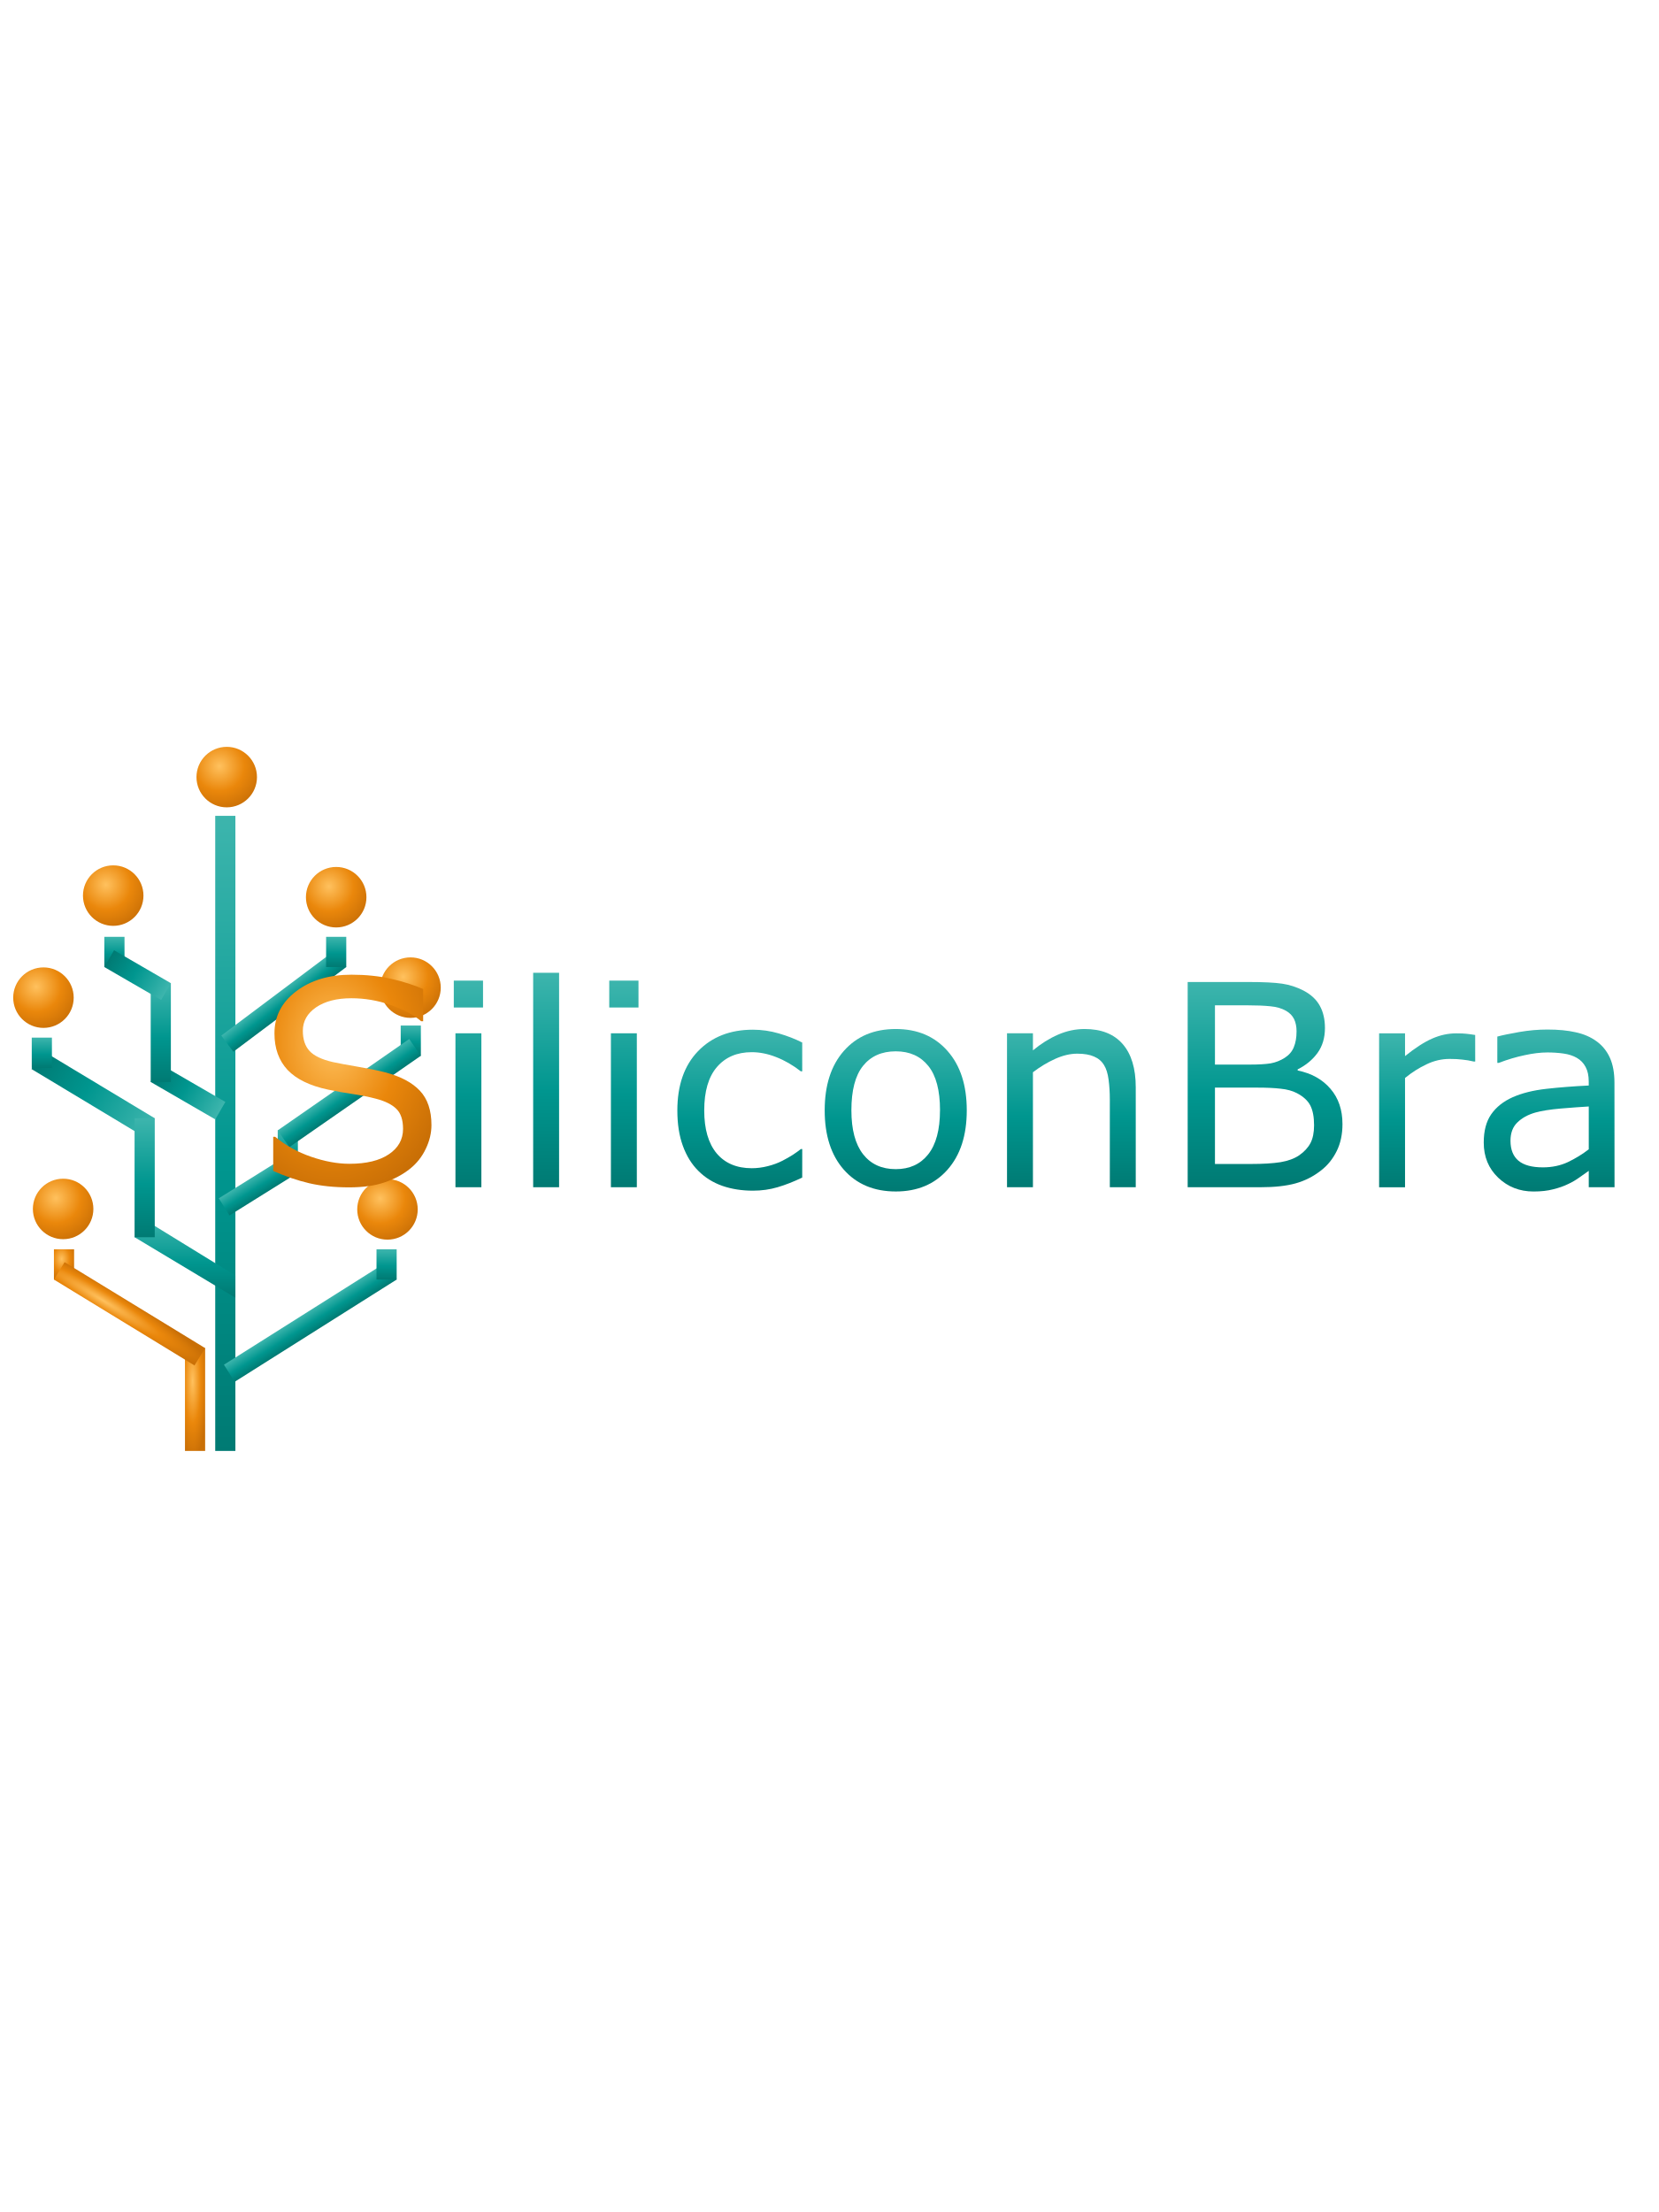
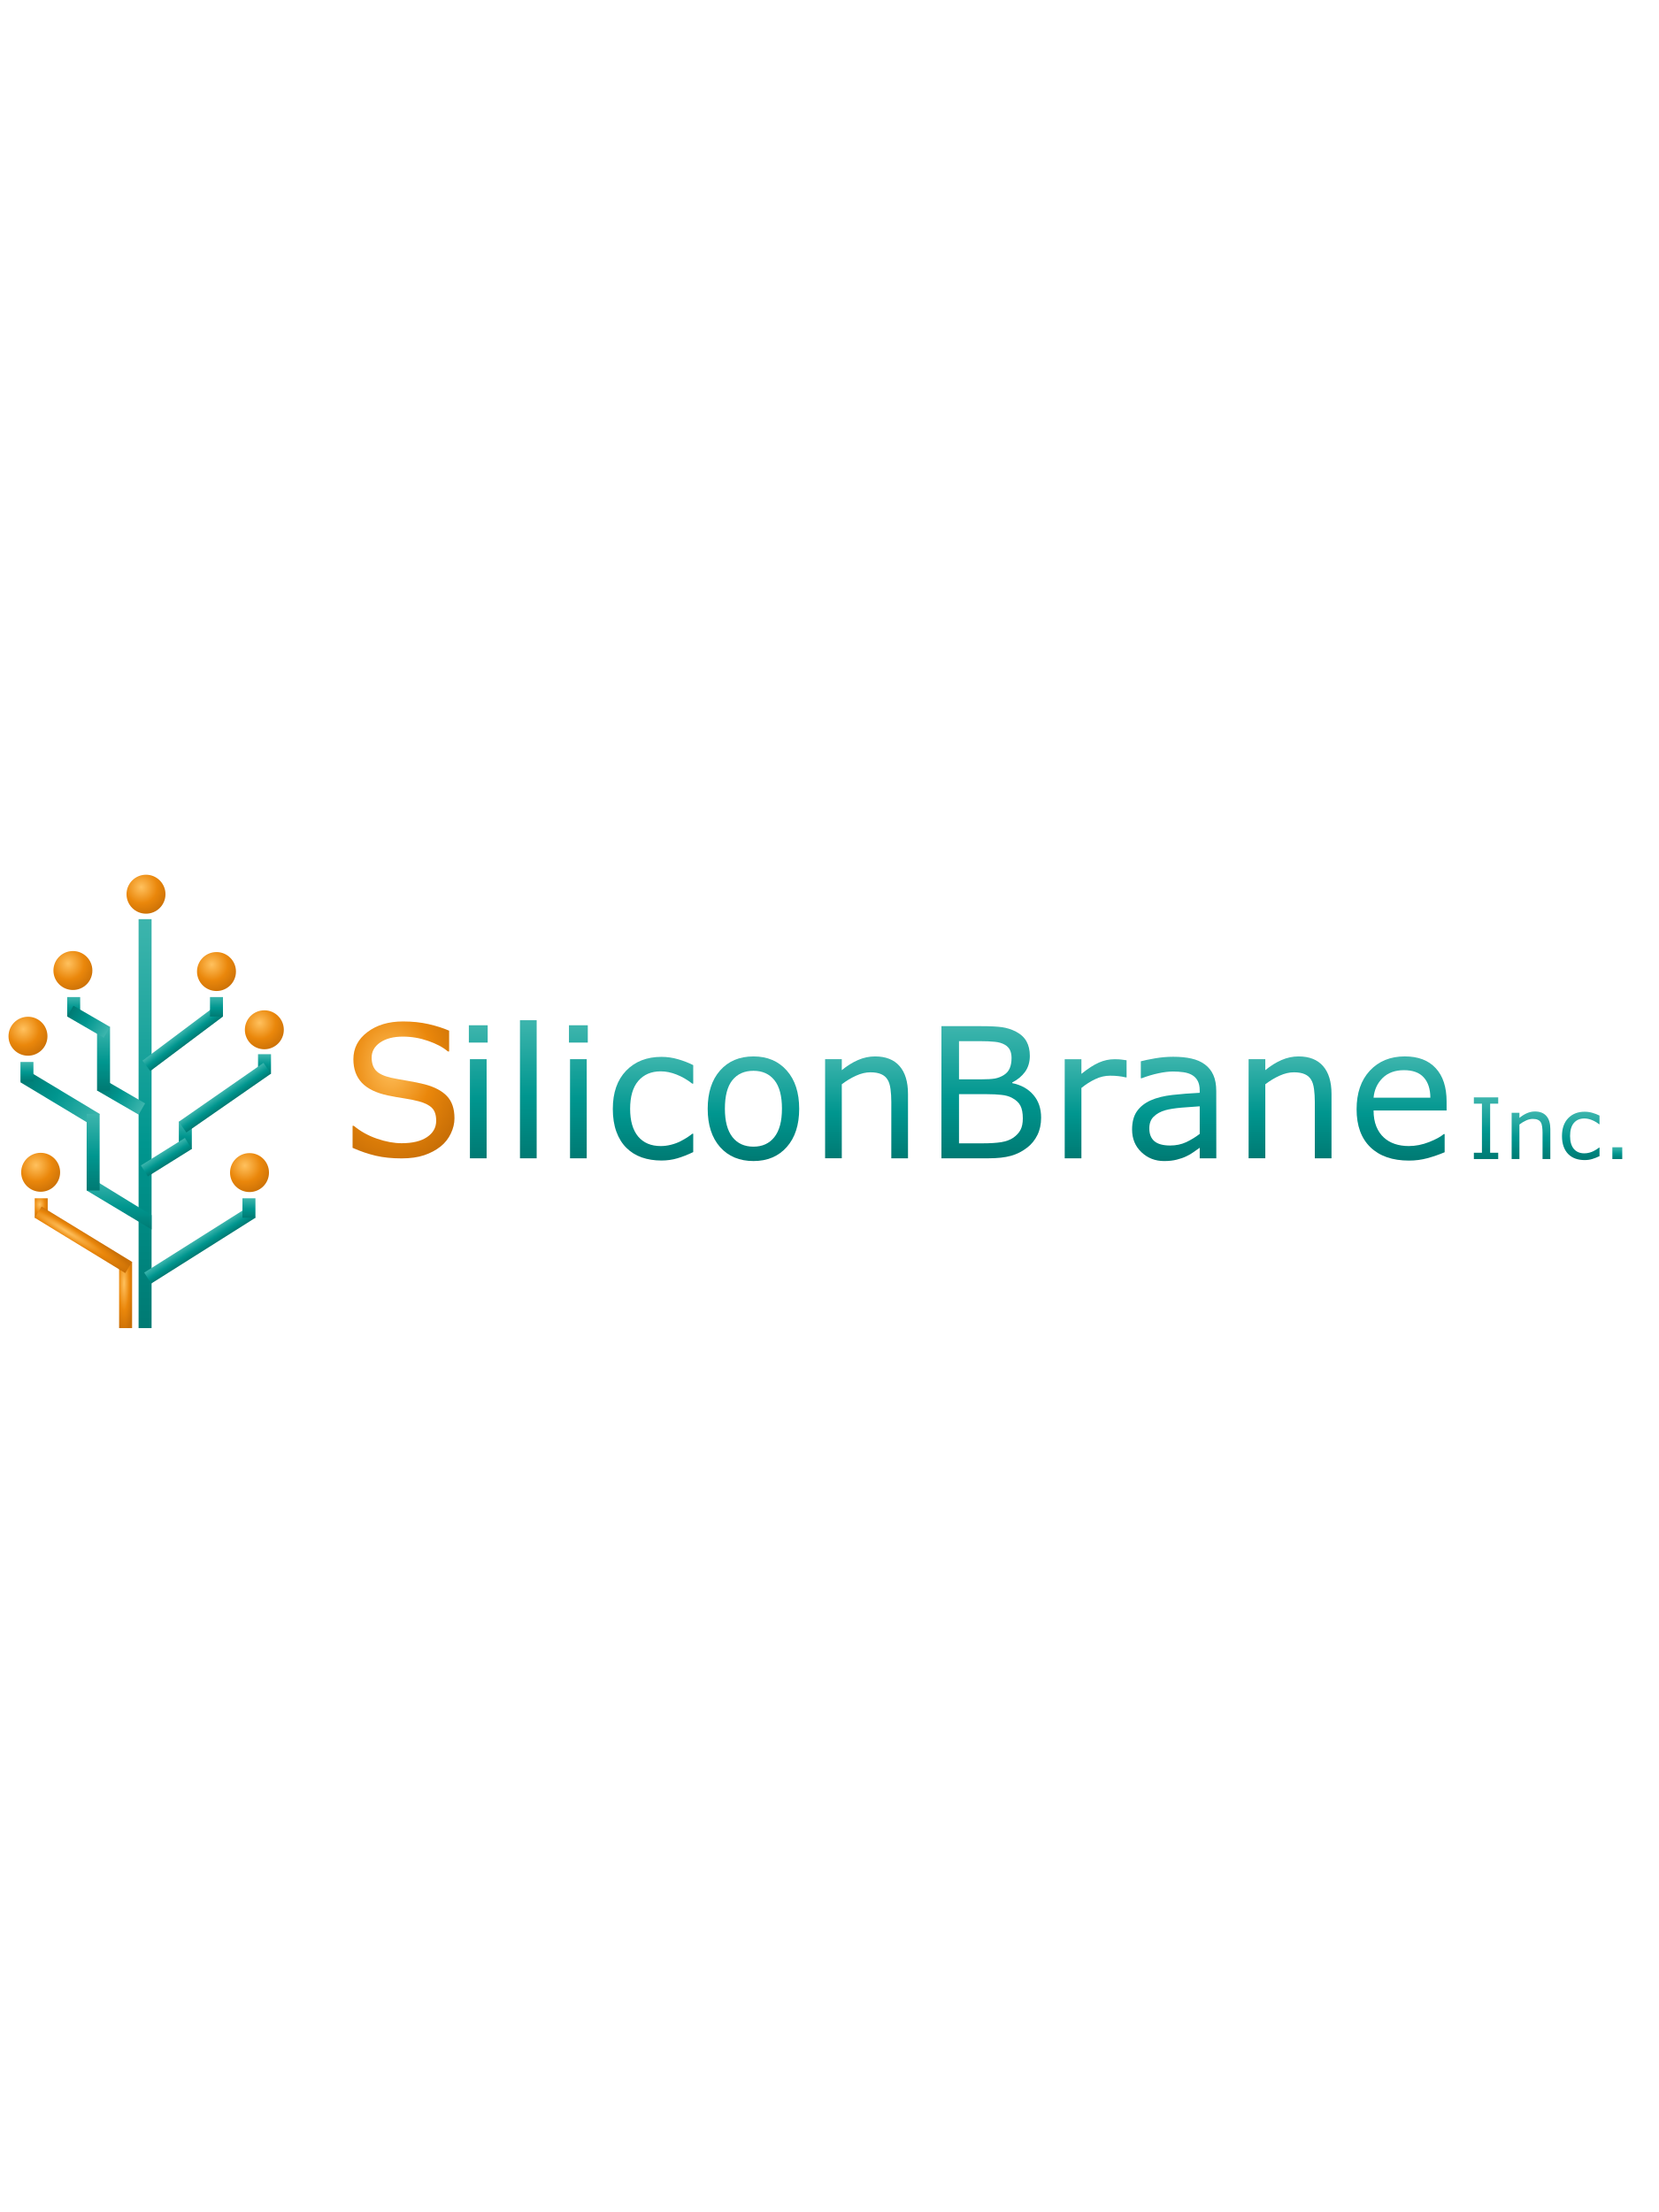
- <svg xmlns="http://www.w3.org/2000/svg" width="300mm" height="400mm" viewBox="30 0 850 375" version="1.1" id="svg8">
+ <svg xmlns="http://www.w3.org/2000/svg" width="300mm" height="400mm" viewBox="30 0 1320 375" version="1.1" id="svg8">
  <defs id="defs2">
    <linearGradient id="tealGrad" x1="0%" y1="0%" x2="0%" y2="100%">
      <stop offset="0%" stop-color="#3db5ad" />
      <stop offset="55%" stop-color="#00968f" />
      <stop offset="100%" stop-color="#007a73" />
    </linearGradient>
    <radialGradient id="orangeGrad" cx="38%" cy="32%" r="75%">
      <stop offset="0%" stop-color="#ffc15e" />
      <stop offset="55%" stop-color="#ea870b" />
      <stop offset="100%" stop-color="#c96f06" />
    </radialGradient>
    <linearGradient id="tealTextGrad" x1="0%" y1="0%" x2="0%" y2="100%">
      <stop offset="0%" stop-color="#14a89f" />
      <stop offset="100%" stop-color="#00867e" />
    </linearGradient>
  </defs>
  <g id="layer1" transform="translate(0,103)">
    <g id="g5969" style="fill:url(#tealGrad);fill-opacity:1;stroke:none;stroke-opacity:1" />
    <flowRoot xml:space="preserve" id="flowRoot6396" style="font-style:normal;font-weight:normal;font-size:40px;line-height:1.25;font-family:sans-serif;letter-spacing:0px;word-spacing:0px;fill:#000000;fill-opacity:1;stroke:none">
      <flowRegion id="flowRegion6398">
        <rect id="rect6400" width="260" height="100" x="340" y="767.52" />
      </flowRegion>
      <flowPara id="flowPara6402" />
    </flowRoot>
    <g id="g951" transform="matrix(2.684721,0,0,2.684721,-187.4065,-300.3548)">
      <g id="g989" transform="matrix(1.454218,0,0,1.454218,-29.54357,-88.06006)">
        <g id="g913">
          <path style="fill:url(#tealGrad);fill-opacity:1;stroke-width:0.281" d="m 104.246,121.052 h 2.646 v 83.344 h -2.646 z" id="rect4497" />
          <path transform="rotate(-32.25778)" style="fill:url(#tealGrad);fill-opacity:1;stroke-width:0.26" d="m -13.931,219.532 h 25.135 v 2.646 h -25.135 z" id="rect4499" />
          <path style="fill:url(#tealGrad);fill-opacity:1;stroke:none;stroke-width:0.265;stroke-opacity:1" d="m 125.412,177.938 h 2.646 v 3.969 h -2.646 z" id="rect5988" />
          <path style="fill:url(#tealGrad);fill-opacity:1;stroke:none;stroke-width:0.265;stroke-opacity:1" d="m 128.587,148.569 h 2.646 v 3.969 h -2.646 z" id="rect5988-1" />
          <path style="fill:url(#tealGrad);fill-opacity:1;stroke:none;stroke-width:0.313;stroke-opacity:1" d="m 112.448,162.327 h 2.646 v 5.556 h -2.646 z" id="rect5988-2" />
          <path transform="rotate(-31.98197)" style="fill:url(#tealGrad);fill-opacity:1;stroke:none;stroke-width:0.335;stroke-opacity:1" d="M -1.879,200.715 H 8.704 v 2.646 H -1.879 Z" id="rect6054" />
          <path transform="rotate(-34.78384)" style="fill:url(#tealGrad);fill-opacity:1;stroke:none;stroke-width:0.4;stroke-opacity:1" d="M -0.25,197.47 H 20.763 v 2.676 H -0.25 Z" id="rect6071" />
          <path transform="rotate(-36.8699)" style="fill:url(#tealGrad);fill-opacity:1;stroke:none;stroke-width:0.33;stroke-opacity:1" d="M -5.903,182.937 H 12.618 v 2.646 H -5.903 Z" id="rect6073" />
          <path style="fill:url(#tealGrad);fill-opacity:1;stroke:none;stroke-width:0.265;stroke-opacity:1" d="m 118.798,136.927 h 2.646 v 3.969 h -2.646 z" id="rect5988-1-4" />
          <path style="fill:url(#orangeGrad);fill-opacity:1;stroke:none;stroke-width:0.265;stroke-opacity:1" d="m 109.725,115.967 a 3.969,3.969 0 0 1 -3.969,3.969 3.969,3.969 0 0 1 -3.969,-3.969 3.969,3.969 0 0 1 3.969,-3.969 3.969,3.969 0 0 1 3.969,3.969 z" id="path6090" />
          <path style="fill:url(#orangeGrad);fill-opacity:1;stroke:none;stroke-width:0.265;stroke-opacity:1" d="m 124.089,131.729 a 3.969,3.969 0 0 1 -3.969,3.969 3.969,3.969 0 0 1 -3.969,-3.969 3.969,3.969 0 0 1 3.969,-3.969 3.969,3.969 0 0 1 3.969,3.969 z" id="path6090-0" />
          <path style="fill:url(#orangeGrad);fill-opacity:1;stroke:none;stroke-width:0.265;stroke-opacity:1" d="m 133.843,143.597 a 3.969,3.969 0 0 1 -3.969,3.969 3.969,3.969 0 0 1 -3.969,-3.969 3.969,3.969 0 0 1 3.969,-3.969 3.969,3.969 0 0 1 3.969,3.969 z" id="path6090-9" />
          <path style="fill:url(#orangeGrad);fill-opacity:1;stroke:none;stroke-width:0.265;stroke-opacity:1" d="m 130.82,172.699 a 3.969,3.969 0 0 1 -3.969,3.969 3.969,3.969 0 0 1 -3.969,-3.969 3.969,3.969 0 0 1 3.969,-3.969 3.969,3.969 0 0 1 3.969,3.969 z" id="path6090-1" />
          <path style="fill:url(#orangeGrad);fill-opacity:1;stroke:none;stroke-width:0.265;stroke-opacity:1" d="m 94.828,131.519 a 3.969,3.969 0 0 1 -3.969,3.969 3.969,3.969 0 0 1 -3.969,-3.969 3.969,3.969 0 0 1 3.969,-3.969 3.969,3.969 0 0 1 3.969,3.969 z" id="path6090-9-8" />
          <path transform="rotate(120.0906)" style="fill:url(#tealGrad);fill-opacity:1;stroke:none;stroke-width:0.416;stroke-opacity:1" d="m 84.29,-170.863 h 2.646 v 9.79 h -2.646 z" id="rect5988-1-2-3" />
          <path style="fill:url(#tealGrad);fill-opacity:1;stroke:none;stroke-width:0.265;stroke-opacity:1" d="m 89.694,136.927 h 2.646 v 3.969 h -2.646 z" id="rect5988-1-4-4" />
          <path style="fill:url(#tealGrad);fill-opacity:1;stroke:none;stroke-width:0.478;stroke-opacity:1" d="m 95.779,143.012 h 2.646 v 12.965 h -2.646 z" id="rect5988-1-4-4-4" />
          <path transform="rotate(120.0906)" style="fill:url(#tealGrad);fill-opacity:1;stroke:none;stroke-width:0.416;stroke-opacity:1" d="m 74.392,-156.863 h 2.546 v 8.616 h -2.546 z" id="rect5988-1-2-3-1" />
          <path style="fill:url(#orangeGrad);fill-opacity:1;stroke:none;stroke-width:0.265;stroke-opacity:1" d="m 85.673,144.911 a 3.969,3.969 0 0 1 -3.969,3.969 3.969,3.969 0 0 1 -3.969,-3.969 3.969,3.969 0 0 1 3.969,-3.969 3.969,3.969 0 0 1 3.969,3.969 z" id="path6090-9-9" />
          <path id="rect5988-1-4-2" d="m 95.027,174.083 -1.365,2.267 13.229,7.938 v -2.91 z" style="fill:url(#tealGrad);fill-opacity:1;stroke:none;stroke-width:0.561;stroke-opacity:1" />
          <path transform="rotate(121.0471)" style="fill:url(#tealGrad);fill-opacity:1;stroke:none;stroke-width:0.561;stroke-opacity:1" d="m 88.042,-165.412 h 2.807 v 17.197 h -2.807 z" id="rect5988-1-4-2-4" />
          <path style="fill:url(#tealGrad);fill-opacity:1;stroke:none;stroke-width:0.265;stroke-opacity:1" d="m 80.169,150.156 h 2.646 v 3.969 h -2.646 z" id="rect5988-6" />
          <path style="fill:url(#tealGrad);fill-opacity:1;stroke:none;stroke-width:0.525;stroke-opacity:1" d="m 93.663,160.74 h 2.646 v 15.61 h -2.646 z" id="rect5988-1-46" />
          <path style="fill:url(#orangeGrad);fill-opacity:1;stroke:none;stroke-width:0.265;stroke-opacity:1" d="m 88.255,172.64 a 3.969,3.969 0 0 1 -3.969,3.969 3.969,3.969 0 0 1 -3.969,-3.969 3.969,3.969 0 0 1 3.969,-3.969 3.969,3.969 0 0 1 3.969,3.969 z" id="path6090-1-0" />
          <path style="fill:url(#orangeGrad);fill-opacity:1;stroke:none;stroke-width:0.265;stroke-opacity:1" d="m 83.079,177.938 h 2.646 v 3.969 h -2.646 z" id="rect5988-63" />
          <path style="fill:url(#orangeGrad);fill-opacity:1;stroke:none;stroke-width:0.255;stroke-opacity:1" d="m 100.277,190.902 h 2.646 v 13.494 h -2.646 z" id="rect6373" />
          <path transform="matrix(0.5230014,-0.8523318,0.8532982,0.5214232,0,0)" style="fill:url(#orangeGrad);fill-opacity:1;stroke:none;stroke-width:0.324;stroke-opacity:1" d="m -111.901,165.948 h 2.671 v 21.618 h -2.671 z" id="rect6373-2" />
        </g>
-         <g id="g884" transform="translate(130,-51.7) translate(105,210) scale(3.5) translate(-105,-210)">
+         <g id="g884" transform="translate(166,-51.7) translate(105,210) scale(3.5) translate(-105,-210)">
          <g aria-label="iliconBrane" style="font-style:normal;font-weight:normal;font-size:10.583px;line-height:1.25;font-family:sans-serif;letter-spacing:0px;word-spacing:0px;fill:#000000;fill-opacity:1;stroke:none;stroke-width:0.265" id="text6394">
            <path d="M 77.683,206.544 H 76.587 v -1.008 h 1.096 z m -0.062,6.739 h -0.972 v -5.772 h 0.972 z" style="fill:url(#tealGrad);fill-opacity:1" id="path886" />
            <path d="m 80.535,213.283 h -0.972 v -8.041 h 0.972 z" style="fill:url(#tealGrad);fill-opacity:1" id="path888" />
            <path d="m 83.512,206.544 h -1.096 v -1.008 h 1.096 z m -0.062,6.739 h -0.972 v -5.772 h 0.972 z" style="fill:url(#tealGrad);fill-opacity:1" id="path890" />
            <path d="m 89.651,212.921 q -0.486,0.233 -0.925,0.362 -0.434,0.129 -0.925,0.129 -0.625,0 -1.147,-0.181 -0.522,-0.186 -0.894,-0.558 -0.377,-0.372 -0.584,-0.941 -0.207,-0.568 -0.207,-1.328 0,-1.416 0.775,-2.222 0.78,-0.806 2.057,-0.806 0.496,0 0.972,0.14 0.481,0.14 0.878,0.341 v 1.08 h -0.052 q -0.444,-0.346 -0.92,-0.532 -0.47,-0.186 -0.92,-0.186 -0.827,0 -1.307,0.558 -0.475,0.553 -0.475,1.628 0,1.044 0.465,1.607 0.47,0.558 1.318,0.558 0.295,0 0.599,-0.077 0.305,-0.077 0.548,-0.202 0.212,-0.109 0.398,-0.227 0.186,-0.124 0.295,-0.212 h 0.052 z" style="fill:url(#tealGrad);fill-opacity:1" id="path892" />
            <path d="m 95.821,210.399 q 0,1.411 -0.723,2.227 -0.723,0.816 -1.938,0.816 -1.225,0 -1.948,-0.816 -0.718,-0.816 -0.718,-2.227 0,-1.411 0.718,-2.227 0.723,-0.822 1.948,-0.822 1.214,0 1.938,0.822 0.723,0.816 0.723,2.227 z m -1.003,0 q 0,-1.121 -0.439,-1.664 -0.439,-0.548 -1.22,-0.548 -0.791,0 -1.23,0.548 -0.434,0.543 -0.434,1.664 0,1.085 0.439,1.648 0.439,0.558 1.225,0.558 0.775,0 1.214,-0.553 0.444,-0.558 0.444,-1.654 z" style="fill:url(#tealGrad);fill-opacity:1" id="path894" />
            <path d="m 102.157,213.283 h -0.972 v -3.287 q 0,-0.398 -0.046,-0.744 -0.046,-0.351 -0.171,-0.548 -0.129,-0.217 -0.372,-0.32 -0.243,-0.109 -0.63,-0.109 -0.398,0 -0.832,0.196 -0.434,0.196 -0.832,0.501 v 4.31 h -0.972 v -5.772 h 0.972 v 0.641 q 0.455,-0.377 0.941,-0.589 0.486,-0.212 0.997,-0.212 0.935,0 1.426,0.563 0.491,0.563 0.491,1.623 z" style="fill:url(#tealGrad);fill-opacity:1" id="path896" />
            <path d="m 109.908,210.916 q 0,0.574 -0.217,1.013 -0.217,0.439 -0.584,0.723 -0.434,0.341 -0.956,0.486 -0.517,0.145 -1.318,0.145 h -2.729 v -7.695 h 2.279 q 0.842,0 1.261,0.062 0.419,0.062 0.801,0.258 0.424,0.222 0.615,0.574 0.191,0.346 0.191,0.832 0,0.548 -0.279,0.935 -0.279,0.382 -0.744,0.615 v 0.041 q 0.78,0.16 1.23,0.687 0.45,0.522 0.45,1.323 z m -1.721,-3.467 q 0,-0.279 -0.093,-0.47 -0.093,-0.191 -0.3,-0.31 -0.243,-0.14 -0.589,-0.171 -0.346,-0.036 -0.858,-0.036 h -1.22 v 2.222 h 1.323 q 0.481,0 0.765,-0.046 0.284,-0.052 0.527,-0.207 0.243,-0.155 0.341,-0.398 0.103,-0.248 0.103,-0.584 z m 0.656,3.509 q 0,-0.465 -0.14,-0.739 -0.14,-0.274 -0.506,-0.465 -0.248,-0.129 -0.605,-0.165 -0.351,-0.041 -0.858,-0.041 h -1.607 v 2.863 h 1.354 q 0.672,0 1.101,-0.067 0.429,-0.072 0.703,-0.258 0.289,-0.202 0.424,-0.46 0.134,-0.258 0.134,-0.667 z" style="fill:url(#tealGrad);fill-opacity:1" id="path898" />
            <path d="m 114.885,208.57 h -0.052 q -0.217,-0.052 -0.424,-0.072 -0.202,-0.026 -0.481,-0.026 -0.45,0 -0.868,0.202 -0.419,0.196 -0.806,0.512 v 4.098 h -0.972 v -5.772 h 0.972 v 0.853 q 0.579,-0.465 1.018,-0.656 0.444,-0.196 0.904,-0.196 0.253,0 0.367,0.015 0.114,0.01 0.341,0.046 z" style="fill:url(#tealGrad);fill-opacity:1" id="path900" />
            <path d="m 120.109,213.283 h -0.966 v -0.615 q -0.129,0.088 -0.351,0.248 -0.217,0.155 -0.424,0.248 -0.243,0.119 -0.558,0.196 -0.315,0.083 -0.739,0.083 -0.78,0 -1.323,-0.517 -0.543,-0.517 -0.543,-1.318 0,-0.656 0.279,-1.059 0.284,-0.408 0.806,-0.641 0.527,-0.233 1.266,-0.315 0.739,-0.083 1.586,-0.124 v -0.15 q 0,-0.331 -0.119,-0.548 -0.114,-0.217 -0.331,-0.341 -0.207,-0.119 -0.496,-0.16 -0.289,-0.041 -0.605,-0.041 -0.382,0 -0.853,0.103 -0.47,0.098 -0.972,0.289 h -0.052 v -0.987 q 0.284,-0.077 0.822,-0.171 0.537,-0.093 1.059,-0.093 0.61,0 1.059,0.103 0.455,0.098 0.785,0.341 0.326,0.238 0.496,0.615 0.171,0.377 0.171,0.935 z m -0.966,-1.421 v -1.607 q -0.444,0.026 -1.049,0.077 -0.599,0.052 -0.951,0.15 -0.419,0.119 -0.677,0.372 -0.258,0.248 -0.258,0.687 0,0.496 0.3,0.749 0.3,0.248 0.915,0.248 0.512,0 0.935,-0.196 0.424,-0.202 0.785,-0.481 z" style="fill:url(#tealGrad);fill-opacity:1" id="path902" />
            <path d="m 126.817,213.283 h -0.972 v -3.287 q 0,-0.398 -0.046,-0.744 -0.046,-0.351 -0.171,-0.548 -0.129,-0.217 -0.372,-0.32 -0.243,-0.109 -0.63,-0.109 -0.398,0 -0.832,0.196 -0.434,0.196 -0.832,0.501 v 4.31 h -0.972 v -5.772 h 0.972 v 0.641 q 0.455,-0.377 0.941,-0.589 0.486,-0.212 0.997,-0.212 0.935,0 1.426,0.563 0.491,0.563 0.491,1.623 z" style="fill:url(#tealGrad);fill-opacity:1" id="path904" />
            <path d="m 133.519,210.497 h -4.253 q 0,0.532 0.16,0.93 0.16,0.393 0.439,0.646 0.269,0.248 0.636,0.372 0.372,0.124 0.816,0.124 0.589,0 1.183,-0.233 0.599,-0.238 0.853,-0.465 h 0.052 v 1.059 q -0.491,0.207 -1.003,0.346 -0.512,0.14 -1.075,0.14 -1.437,0 -2.243,-0.775 -0.806,-0.78 -0.806,-2.212 0,-1.416 0.77,-2.248 0.775,-0.832 2.036,-0.832 1.168,0 1.798,0.682 0.636,0.682 0.636,1.938 z m -0.946,-0.744 q -0.005,-0.765 -0.388,-1.183 -0.377,-0.419 -1.152,-0.419 -0.78,0 -1.245,0.46 -0.46,0.46 -0.522,1.142 z" style="fill:url(#tealGrad);fill-opacity:1" id="path906" />
          </g>
          <g aria-label="S" style="font-style:normal;font-weight:normal;font-size:10.583px;line-height:1.25;font-family:sans-serif;letter-spacing:0px;word-spacing:0px;fill:url(#orangeGrad);fill-opacity:1;stroke:none;stroke-width:0.265" id="text6412">
            <path d="m 75.749,210.952 q 0,0.45 -0.212,0.889 -0.207,0.439 -0.584,0.744 -0.413,0.331 -0.966,0.517 -0.548,0.186 -1.323,0.186 -0.832,0 -1.499,-0.155 -0.661,-0.155 -1.349,-0.46 v -1.282 h 0.072 q 0.584,0.486 1.349,0.749 0.765,0.264 1.437,0.264 0.951,0 1.478,-0.357 0.532,-0.357 0.532,-0.951 0,-0.512 -0.253,-0.754 -0.248,-0.243 -0.76,-0.377 -0.388,-0.103 -0.842,-0.171 -0.45,-0.067 -0.956,-0.171 -1.023,-0.217 -1.519,-0.739 -0.491,-0.527 -0.491,-1.369 0,-0.966 0.816,-1.581 0.816,-0.62 2.072,-0.62 0.811,0 1.488,0.155 0.677,0.155 1.199,0.382 v 1.209 h -0.072 q -0.439,-0.372 -1.158,-0.615 -0.713,-0.248 -1.462,-0.248 -0.822,0 -1.323,0.341 -0.496,0.341 -0.496,0.878 0,0.481 0.248,0.754 0.248,0.274 0.873,0.419 0.331,0.072 0.941,0.176 0.61,0.103 1.034,0.212 0.858,0.227 1.292,0.687 0.434,0.46 0.434,1.287 z" style="fill:url(#orangeGrad);fill-opacity:1;stroke-width:0.265" id="path909" />
          </g>
          <g aria-label="Inc." style="font-style:normal;font-weight:normal;font-size:10.583px;line-height:1.25;font-family:sans-serif;letter-spacing:0px;word-spacing:0px;fill:#000000;fill-opacity:1;stroke:none;stroke-width:0.265" id="text6394-4">
            <path d="m 136.524,213.326 h -1.418 v -0.367 h 0.47 v -2.858 h -0.47 v -0.367 h 1.418 v 0.367 h -0.47 v 2.858 h 0.47 z" style="font-size:4.939px;fill:url(#tealGrad);fill-opacity:1;stroke-width:0.265" id="path912" />
            <path d="m 139.558,213.326 h -0.453 v -1.534 q 0,-0.186 -0.022,-0.347 -0.022,-0.164 -0.08,-0.256 -0.06,-0.101 -0.174,-0.15 -0.113,-0.051 -0.294,-0.051 -0.186,0 -0.388,0.092 -0.203,0.092 -0.388,0.234 v 2.011 h -0.453 v -2.694 h 0.453 v 0.299 q 0.212,-0.176 0.439,-0.275 0.227,-0.099 0.465,-0.099 0.436,0 0.666,0.263 0.229,0.263 0.229,0.757 z" style="font-size:4.939px;fill:url(#tealGrad);fill-opacity:1;stroke-width:0.265" id="path914" />
            <path d="m 142.423,213.157 q -0.227,0.109 -0.432,0.169 -0.203,0.06 -0.432,0.06 -0.292,0 -0.535,-0.084 -0.244,-0.087 -0.417,-0.26 -0.176,-0.174 -0.273,-0.439 -0.097,-0.265 -0.097,-0.62 0,-0.661 0.362,-1.037 0.364,-0.376 0.96,-0.376 0.232,0 0.453,0.065 0.224,0.065 0.41,0.159 v 0.504 h -0.024 q -0.207,-0.162 -0.429,-0.248 -0.219,-0.087 -0.429,-0.087 -0.386,0 -0.61,0.26 -0.222,0.258 -0.222,0.76 0,0.487 0.217,0.75 0.219,0.26 0.615,0.26 0.137,0 0.28,-0.036 0.142,-0.036 0.256,-0.094 0.099,-0.051 0.186,-0.106 0.087,-0.058 0.137,-0.099 h 0.024 z" style="font-size:4.939px;fill:url(#tealGrad);fill-opacity:1;stroke-width:0.265" id="path916" />
            <path d="m 143.746,213.326 h -0.576 v -0.687 h 0.576 z" style="font-size:4.939px;fill:url(#tealGrad);fill-opacity:1;stroke-width:0.265" id="path918" />
          </g>
        </g>
      </g>
    </g>
  </g>
</svg>
